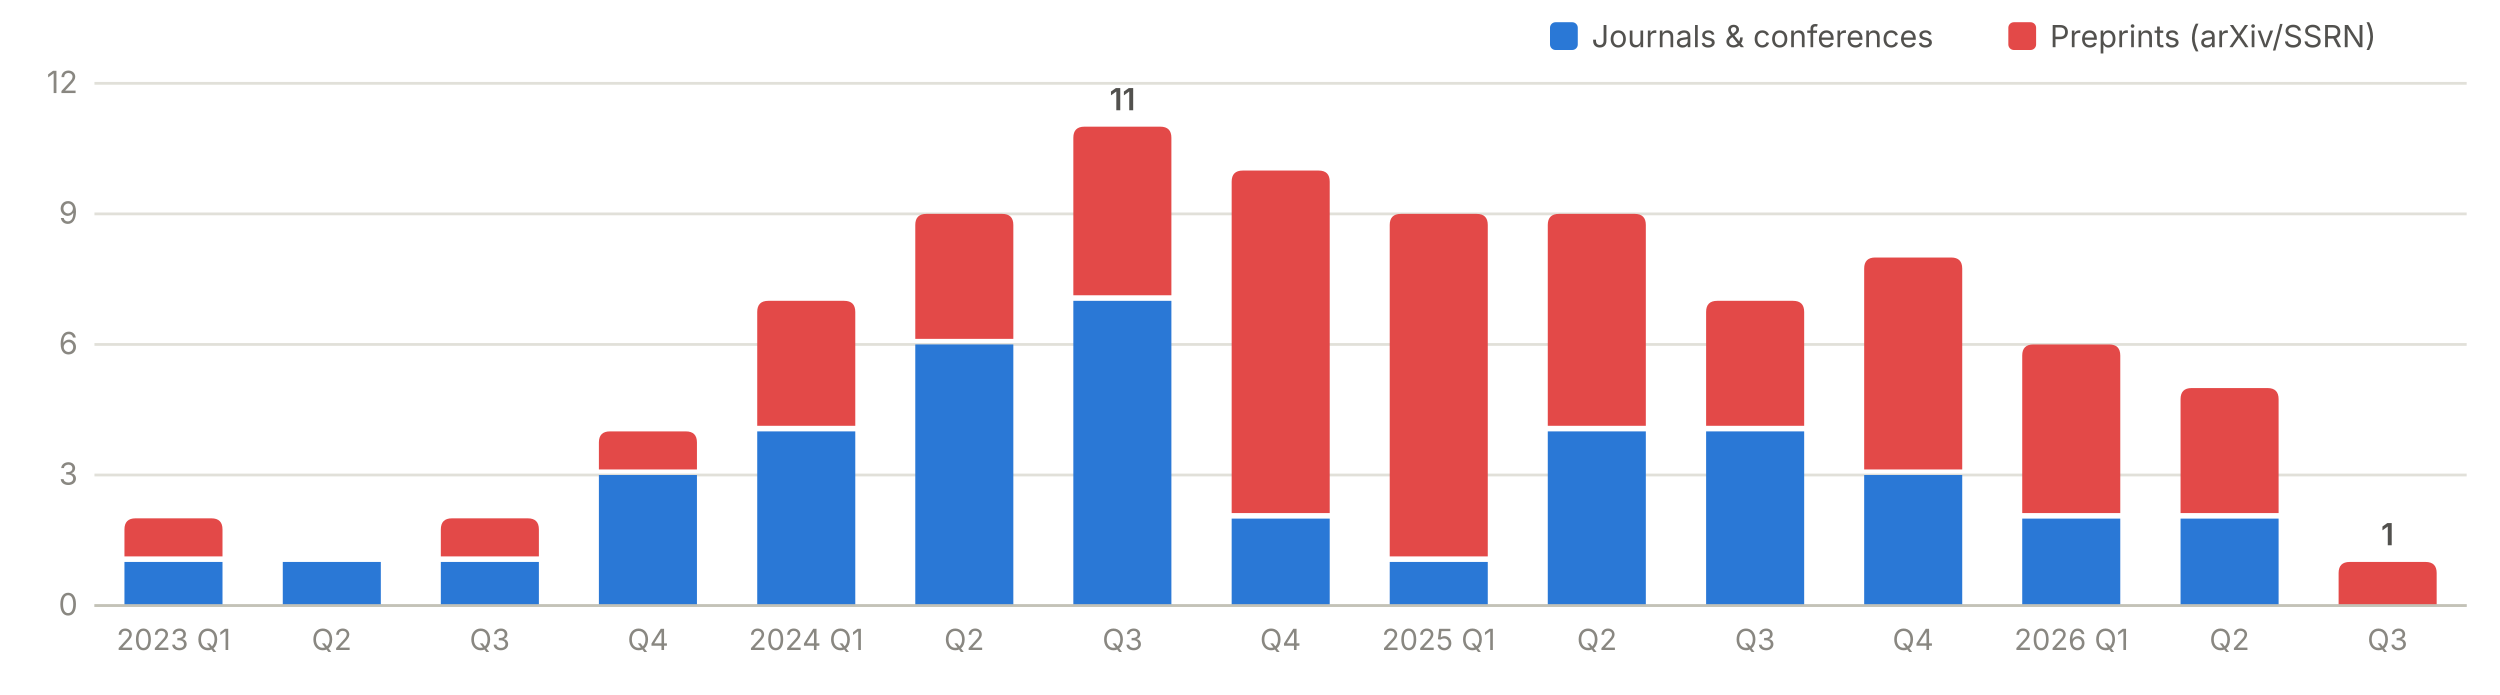
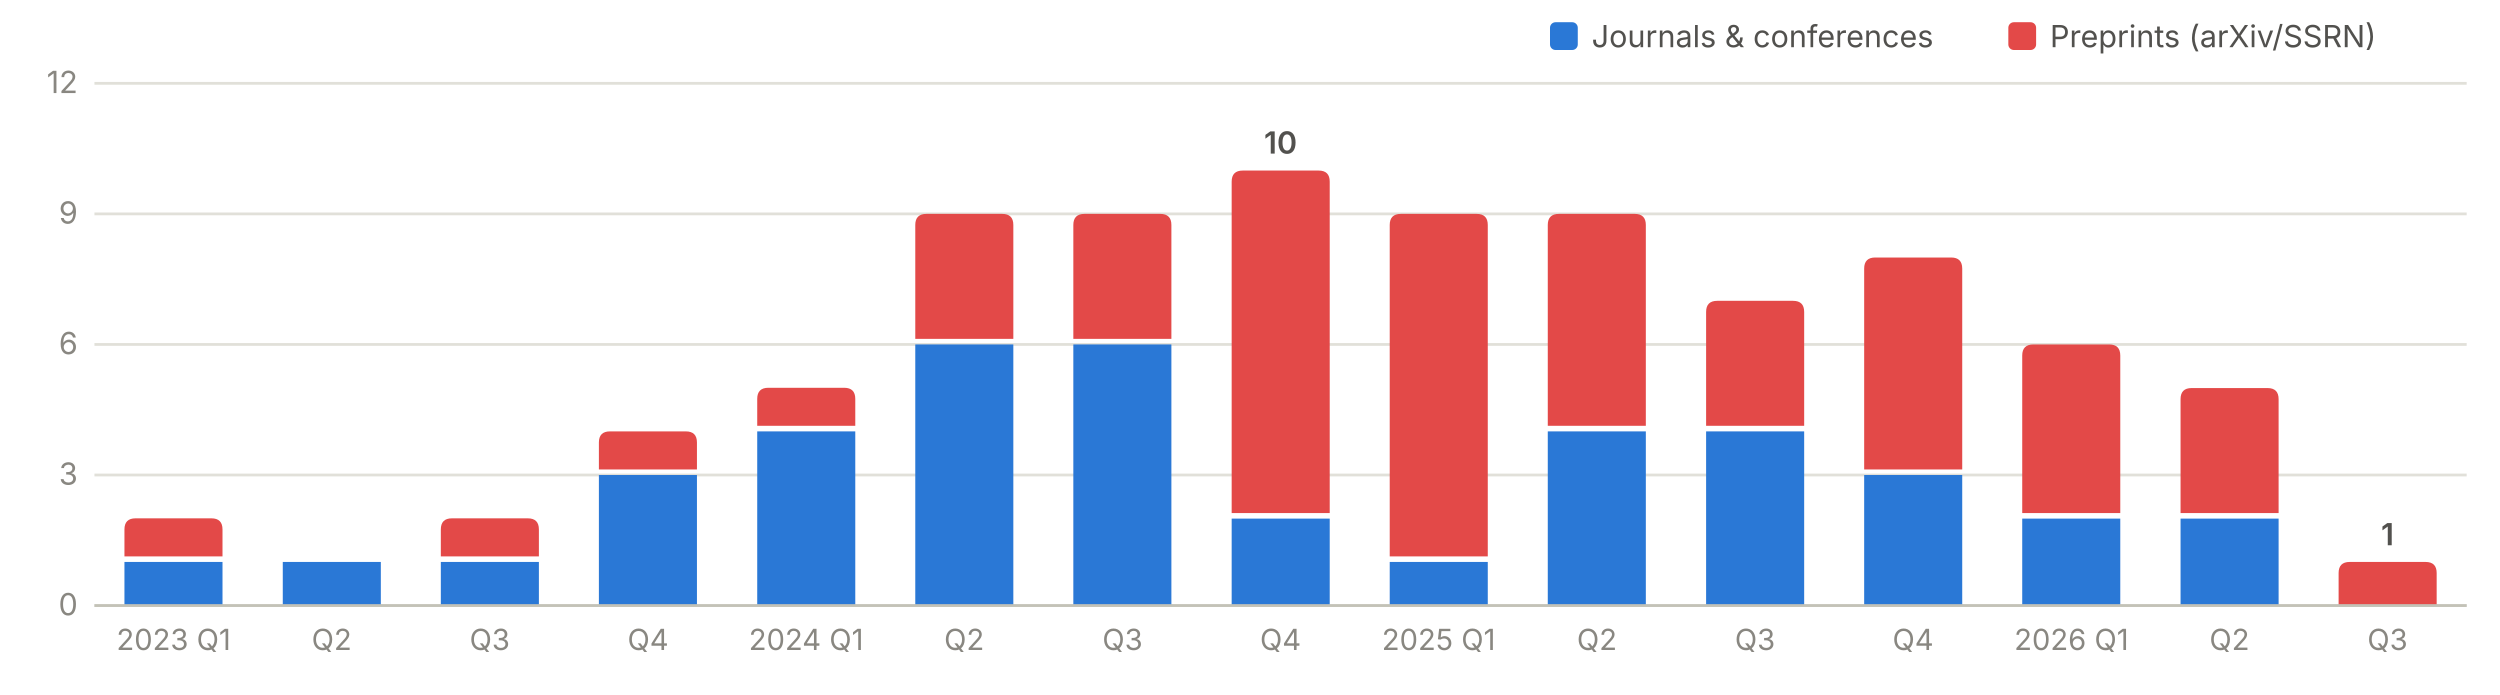
<svg xmlns="http://www.w3.org/2000/svg" viewBox="0 0 900 250" width="900" height="250" role="img" aria-label="Stacked bars of journal and preprint papers per quarter, 2023 Q1 to 2026 Q3">
  <line x1="34" y1="218.0" x2="888" y2="218.0" stroke="#e1e0d9" stroke-width="1" />
  <text x="28" y="221.5" text-anchor="end" font-family="system-ui,-apple-system,Segoe UI,sans-serif" font-size="11" fill="#898781">0</text>
  <line x1="34" y1="171.0" x2="888" y2="171.0" stroke="#e1e0d9" stroke-width="1" />
  <text x="28" y="174.5" text-anchor="end" font-family="system-ui,-apple-system,Segoe UI,sans-serif" font-size="11" fill="#898781">3</text>
  <line x1="34" y1="124.0" x2="888" y2="124.0" stroke="#e1e0d9" stroke-width="1" />
  <text x="28" y="127.5" text-anchor="end" font-family="system-ui,-apple-system,Segoe UI,sans-serif" font-size="11" fill="#898781">6</text>
  <line x1="34" y1="77.0" x2="888" y2="77.0" stroke="#e1e0d9" stroke-width="1" />
  <text x="28" y="80.5" text-anchor="end" font-family="system-ui,-apple-system,Segoe UI,sans-serif" font-size="11" fill="#898781">9</text>
  <line x1="34" y1="30.0" x2="888" y2="30.0" stroke="#e1e0d9" stroke-width="1" />
  <text x="28" y="33.5" text-anchor="end" font-family="system-ui,-apple-system,Segoe UI,sans-serif" font-size="11" fill="#898781">12</text>
  <rect x="558" y="8" width="10" height="10" rx="2" fill="#2a78d6" />
  <text x="573" y="17" font-family="system-ui,-apple-system,Segoe UI,sans-serif" font-size="11" fill="#52514e">Journals &amp; conferences</text>
  <rect x="723" y="8" width="10" height="10" rx="2" fill="#e34948" />
  <text x="738" y="17" font-family="system-ui,-apple-system,Segoe UI,sans-serif" font-size="11" fill="#52514e">Preprints (arXiv/SSRN)</text>
  <rect x="44.8" y="202.3" width="35.3" height="15.7" fill="#2a78d6" />
  <path d="M44.8,200.3 v-9.7 q0,-4.0 4.0,-4.0 h27.3 q4.0,0 4.0,4.0 v9.7 z" fill="#e34948" />
  <text x="62.5" y="234" text-anchor="middle" font-family="system-ui,-apple-system,Segoe UI,sans-serif" font-size="10.5" fill="#898781">2023 Q1</text>
  <rect x="101.8" y="202.3" width="35.3" height="15.7" fill="#2a78d6" />
  <text x="119.4" y="234" text-anchor="middle" font-family="system-ui,-apple-system,Segoe UI,sans-serif" font-size="10.5" fill="#898781">Q2</text>
  <rect x="158.7" y="202.3" width="35.3" height="15.7" fill="#2a78d6" />
  <path d="M158.7,200.3 v-9.7 q0,-4.0 4.0,-4.0 h27.3 q4.0,0 4.0,4.0 v9.7 z" fill="#e34948" />
  <text x="176.3" y="234" text-anchor="middle" font-family="system-ui,-apple-system,Segoe UI,sans-serif" font-size="10.5" fill="#898781">Q3</text>
  <rect x="215.6" y="171.0" width="35.3" height="47.0" fill="#2a78d6" />
  <path d="M215.6,169.0 v-9.7 q0,-4.0 4.0,-4.0 h27.3 q4.0,0 4.0,4.0 v9.7 z" fill="#e34948" />
  <text x="233.3" y="234" text-anchor="middle" font-family="system-ui,-apple-system,Segoe UI,sans-serif" font-size="10.5" fill="#898781">Q4</text>
  <rect x="272.6" y="155.3" width="35.3" height="62.7" fill="#2a78d6" />
-   <path d="M272.6,153.3 v-41.0 q0,-4.0 4.0,-4.0 h27.3 q4.0,0 4.0,4.0 v41.0 z" fill="#e34948" />
+   <path d="M272.6,153.3 v-9.7 q0,-4.0 4.0,-4.0 h27.3 q4.0,0 4.0,4.0 v9.7 z" fill="#e34948" />
  <text x="290.2" y="234" text-anchor="middle" font-family="system-ui,-apple-system,Segoe UI,sans-serif" font-size="10.5" fill="#898781">2024 Q1</text>
  <rect x="329.5" y="124.0" width="35.3" height="94.0" fill="#2a78d6" />
  <path d="M329.5,122.0 v-41.0 q0,-4.0 4.0,-4.0 h27.3 q4.0,0 4.0,4.0 v41.0 z" fill="#e34948" />
  <text x="347.1" y="234" text-anchor="middle" font-family="system-ui,-apple-system,Segoe UI,sans-serif" font-size="10.5" fill="#898781">Q2</text>
-   <rect x="386.4" y="108.3" width="35.3" height="109.7" fill="#2a78d6" />
-   <path d="M386.4,106.3 v-56.7 q0,-4.0 4.0,-4.0 h27.3 q4.0,0 4.0,4.0 v56.7 z" fill="#e34948" />
-   <text x="404.1" y="39.7" text-anchor="middle" font-family="system-ui,-apple-system,Segoe UI,sans-serif" font-size="11" font-weight="600" fill="#52514e">11</text>
+   <rect x="386.4" y="124.0" width="35.3" height="94.0" fill="#2a78d6" />
+   <path d="M386.4,122.0 v-41.0 q0,-4.0 4.0,-4.0 h27.3 q4.0,0 4.0,4.0 v41.0 z" fill="#e34948" />
  <text x="404.1" y="234" text-anchor="middle" font-family="system-ui,-apple-system,Segoe UI,sans-serif" font-size="10.5" fill="#898781">Q3</text>
  <rect x="443.4" y="186.7" width="35.3" height="31.3" fill="#2a78d6" />
  <path d="M443.4,184.7 v-119.3 q0,-4.0 4.0,-4.0 h27.3 q4.0,0 4.0,4.0 v119.3 z" fill="#e34948" />
+   <text x="461.0" y="55.3" text-anchor="middle" font-family="system-ui,-apple-system,Segoe UI,sans-serif" font-size="11" font-weight="600" fill="#52514e">10</text>
  <text x="461.0" y="234" text-anchor="middle" font-family="system-ui,-apple-system,Segoe UI,sans-serif" font-size="10.5" fill="#898781">Q4</text>
  <rect x="500.3" y="202.3" width="35.3" height="15.7" fill="#2a78d6" />
  <path d="M500.3,200.3 v-119.3 q0,-4.0 4.0,-4.0 h27.3 q4.0,0 4.0,4.0 v119.3 z" fill="#e34948" />
  <text x="517.9" y="234" text-anchor="middle" font-family="system-ui,-apple-system,Segoe UI,sans-serif" font-size="10.5" fill="#898781">2025 Q1</text>
  <rect x="557.2" y="155.3" width="35.3" height="62.7" fill="#2a78d6" />
  <path d="M557.2,153.3 v-72.3 q0,-4.0 4.0,-4.0 h27.3 q4.0,0 4.0,4.0 v72.3 z" fill="#e34948" />
  <text x="574.9" y="234" text-anchor="middle" font-family="system-ui,-apple-system,Segoe UI,sans-serif" font-size="10.5" fill="#898781">Q2</text>
  <rect x="614.2" y="155.3" width="35.3" height="62.7" fill="#2a78d6" />
  <path d="M614.2,153.3 v-41.0 q0,-4.0 4.0,-4.0 h27.3 q4.0,0 4.0,4.0 v41.0 z" fill="#e34948" />
  <text x="631.8" y="234" text-anchor="middle" font-family="system-ui,-apple-system,Segoe UI,sans-serif" font-size="10.5" fill="#898781">Q3</text>
  <rect x="671.1" y="171.0" width="35.3" height="47.0" fill="#2a78d6" />
  <path d="M671.1,169.0 v-72.3 q0,-4.0 4.0,-4.0 h27.3 q4.0,0 4.0,4.0 v72.3 z" fill="#e34948" />
  <text x="688.7" y="234" text-anchor="middle" font-family="system-ui,-apple-system,Segoe UI,sans-serif" font-size="10.5" fill="#898781">Q4</text>
  <rect x="728.0" y="186.7" width="35.3" height="31.3" fill="#2a78d6" />
  <path d="M728.0,184.7 v-56.7 q0,-4.0 4.0,-4.0 h27.3 q4.0,0 4.0,4.0 v56.7 z" fill="#e34948" />
  <text x="745.7" y="234" text-anchor="middle" font-family="system-ui,-apple-system,Segoe UI,sans-serif" font-size="10.5" fill="#898781">2026 Q1</text>
  <rect x="785.0" y="186.7" width="35.3" height="31.3" fill="#2a78d6" />
  <path d="M785.0,184.7 v-41.0 q0,-4.0 4.0,-4.0 h27.3 q4.0,0 4.0,4.0 v41.0 z" fill="#e34948" />
  <text x="802.6" y="234" text-anchor="middle" font-family="system-ui,-apple-system,Segoe UI,sans-serif" font-size="10.5" fill="#898781">Q2</text>
  <path d="M841.9,218.0 v-11.7 q0,-4.0 4.0,-4.0 h27.3 q4.0,0 4.0,4.0 v11.7 z" fill="#e34948" />
  <text x="859.5" y="196.3" text-anchor="middle" font-family="system-ui,-apple-system,Segoe UI,sans-serif" font-size="11" font-weight="600" fill="#52514e">1</text>
  <text x="859.5" y="234" text-anchor="middle" font-family="system-ui,-apple-system,Segoe UI,sans-serif" font-size="10.5" fill="#898781">Q3</text>
  <line x1="34" y1="218" x2="888" y2="218" stroke="#c3c2b7" stroke-width="1" />
</svg>
